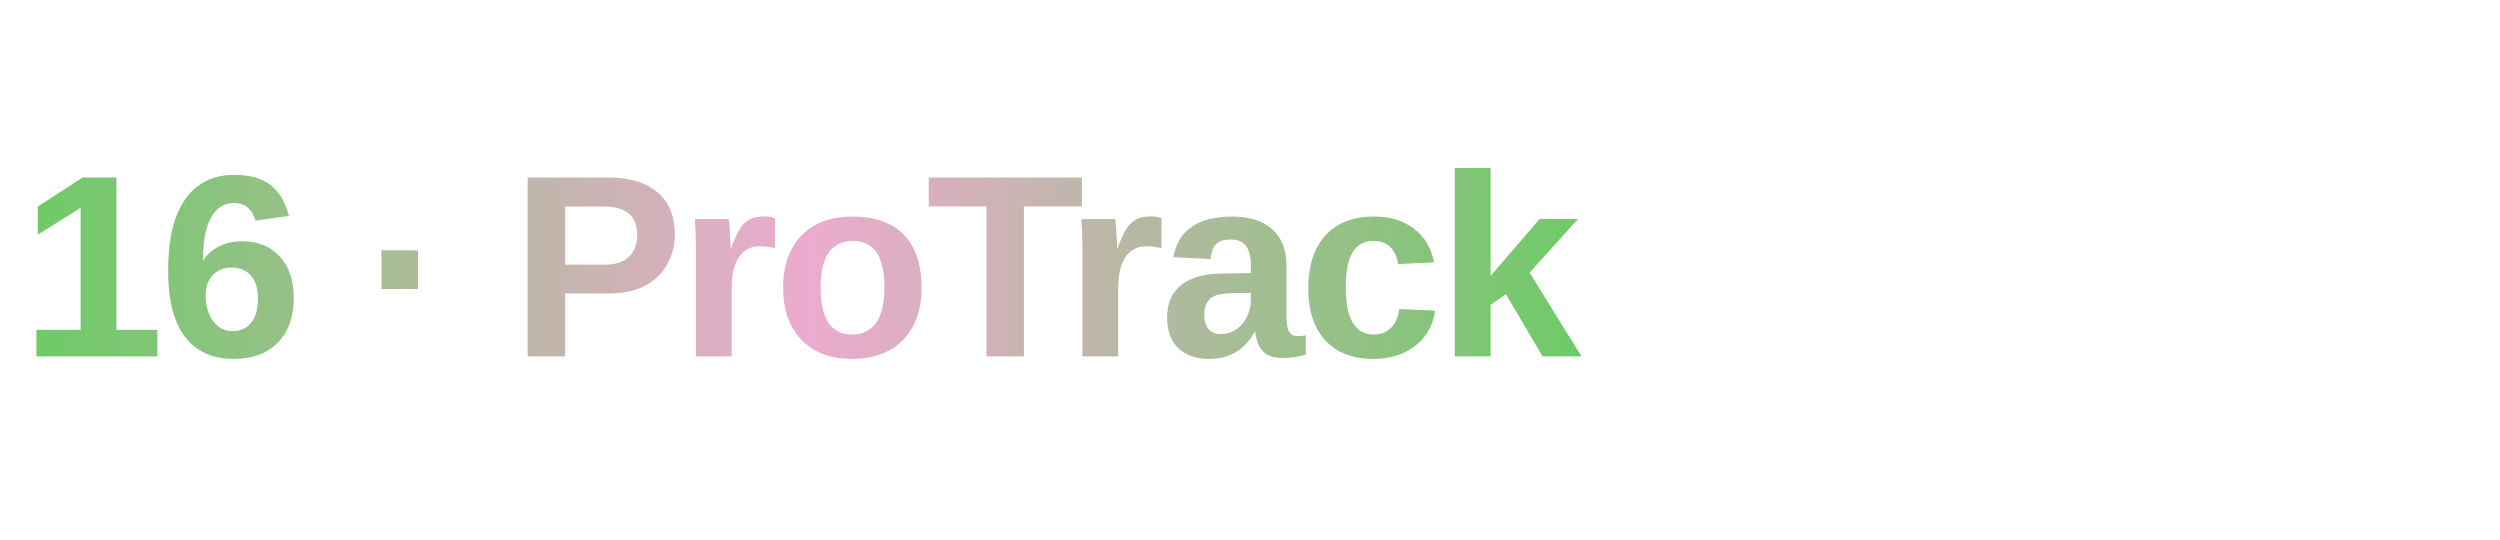
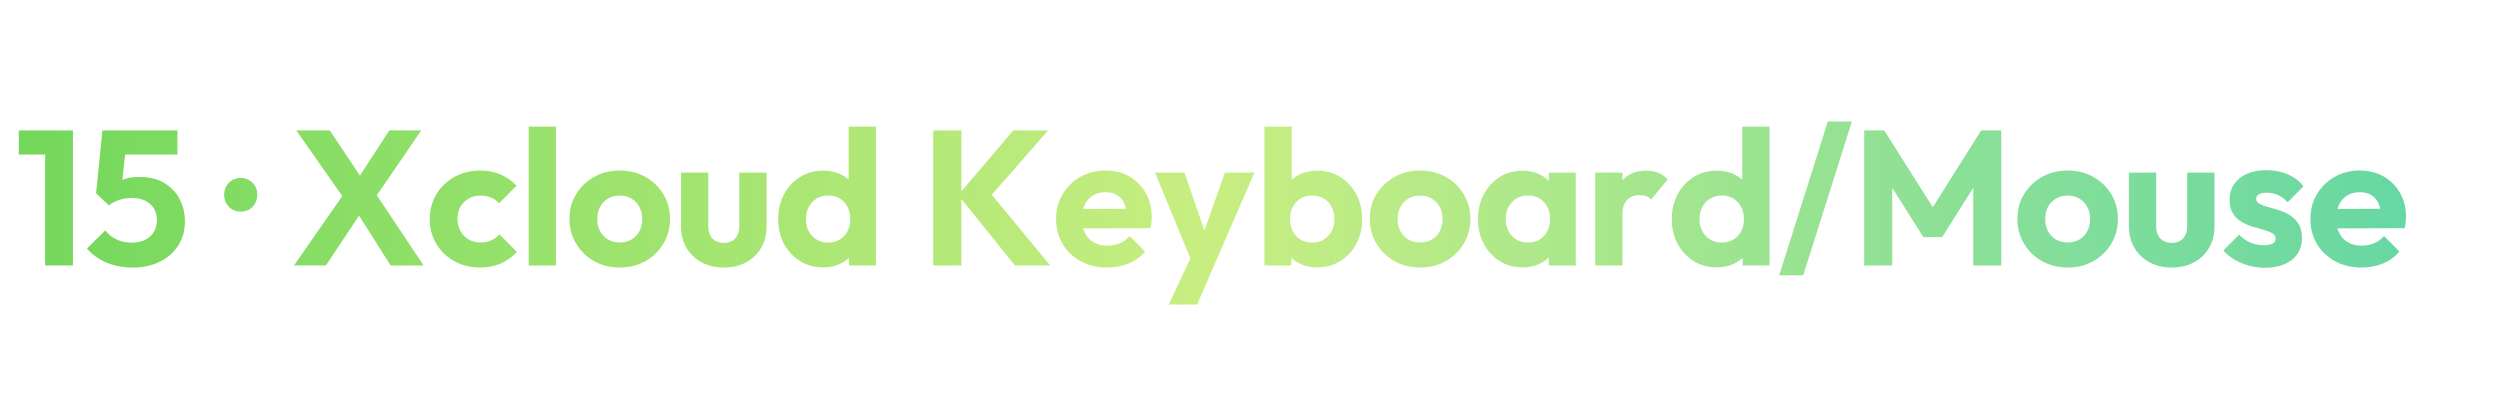
- <svg xmlns="http://www.w3.org/2000/svg" width="250" height="54" viewBox="0 0 250 54" role="img">
+ <svg xmlns="http://www.w3.org/2000/svg" width="339" height="54" viewBox="0 0 339 54" role="img">
  <defs>
-     <linearGradient id="ink" x1="0" x2="1">
-       <stop class="a" stop-color="#6CCB65" />
-       <stop offset=".5" stop-color="#ECABCF" />
-       <stop class="b" offset="1" stop-color="#6CCB65" />
+     <linearGradient id="ink">
+       <stop stop-color="#71D75B" />
+       <stop offset=".5" stop-color="#C8EE81" />
+       <stop offset="1" stop-color="#65D7A4" />
    </linearGradient>
  </defs>
-   <style>@keyframes hue{0%,100%{stop-color:#6CCB65}50%{stop-color:#8ED9ED}}@keyframes line{0%,100%{stroke-dashoffset:220;opacity:.4}50%{stroke-dashoffset:0;opacity:1}}.a{animation:hue 8s ease-in-out infinite}.b{animation:hue 8s ease-in-out -4s infinite}.line{animation:line 8s ease-in-out infinite}@media(prefers-reduced-motion:reduce){*{animation:none!important}}</style>
-   <text x="2" y="35.64" text-anchor="start" font-family="Segoe UI,Arial,sans-serif" font-size="26" font-weight="650" letter-spacing="-.6" fill="url(#ink)">16 · ProTrack</text>
-   <path class="line" d="M3 49h140" stroke="url(#ink)" stroke-width="1.5" stroke-dasharray="140 220" fill="none" />
+   <style>@keyframes lift{0%,100%{transform:translateY(0)}50%{transform:translateY(-1.5px)}}@keyframes line{0%,100%{stroke-dashoffset:220;opacity:.4}50%{stroke-dashoffset:0;opacity:1}}.lettering{animation:lift 7s ease-in-out infinite}.line{animation:line 9s ease-in-out infinite}@media(prefers-reduced-motion:reduce){*{animation:none!important}}</style>
+   <g class="lettering" aria-label="15 · Xcloud Keyboard/Mouse">
+     <path d="M6.121 36.0V17.683H9.888V36.0ZM2.549 20.956V17.683H9.628V20.956ZM17.971 36.279Q16.073 36.279 14.469 35.617Q12.865 34.953 11.792 33.699L14.288 31.232Q14.795 31.986 15.757 32.446Q16.719 32.906 17.86 32.906Q18.887 32.906 19.648 32.539Q20.408 32.172 20.844 31.484Q21.279 30.797 21.279 29.867Q21.279 28.905 20.847 28.233Q20.415 27.56 19.666 27.202Q18.916 26.845 17.977 26.845Q17.015 26.845 16.23 27.089Q15.445 27.332 14.763 27.852L15.026 25.434Q15.579 24.947 16.125 24.63Q16.671 24.313 17.34 24.155Q18.01 23.998 18.92 23.998Q20.931 23.998 22.298 24.823Q23.665 25.649 24.37 27.017Q25.075 28.385 25.075 30.033Q25.075 31.85 24.185 33.262Q23.294 34.674 21.702 35.477Q20.109 36.279 17.971 36.279ZM14.763 27.852 13.027 26.205 13.892 17.683H17.334L16.388 26.23ZM14.431 20.956 13.892 17.683H24.061V20.956ZM32.645 28.694Q31.667 28.694 31.031 28.033Q30.396 27.371 30.396 26.419Q30.396 25.439 31.031 24.787Q31.667 24.134 32.645 24.134Q33.623 24.134 34.254 24.787Q34.884 25.439 34.884 26.419Q34.884 27.371 34.254 28.033Q33.623 28.694 32.645 28.694ZM52.974 36.0 47.794 27.839H47.287L40.182 17.683H44.713L49.851 25.376H50.358L57.443 36.0ZM39.861 36.0 46.679 26.208 49.542 27.959 44.189 36.0ZM50.517 27.329 47.654 25.577 52.792 17.683H57.121ZM65.117 36.279Q63.183 36.279 61.624 35.421Q60.066 34.563 59.169 33.067Q58.272 31.57 58.272 29.711Q58.272 27.826 59.174 26.338Q60.076 24.849 61.639 23.986Q63.202 23.123 65.146 23.123Q66.621 23.123 67.863 23.648Q69.104 24.173 70.047 25.184L67.677 27.569Q67.209 27.046 66.574 26.785Q65.939 26.523 65.146 26.523Q64.245 26.523 63.543 26.926Q62.841 27.329 62.44 28.034Q62.039 28.739 62.039 29.692Q62.039 30.628 62.44 31.346Q62.841 32.064 63.548 32.472Q64.255 32.88 65.146 32.88Q65.968 32.88 66.613 32.599Q67.258 32.318 67.726 31.775L70.096 34.16Q69.124 35.2 67.877 35.74Q66.631 36.279 65.117 36.279ZM71.691 36.0V17.163H75.39V36.0ZM84.038 36.279Q82.111 36.279 80.566 35.409Q79.02 34.538 78.12 33.036Q77.22 31.535 77.22 29.675Q77.22 27.816 78.115 26.341Q79.011 24.866 80.556 23.995Q82.101 23.123 84.029 23.123Q85.972 23.123 87.513 23.986Q89.053 24.849 89.953 26.333Q90.854 27.816 90.854 29.675Q90.854 31.535 89.958 33.036Q89.063 34.538 87.522 35.409Q85.982 36.279 84.038 36.279ZM84.029 32.88Q84.939 32.88 85.631 32.477Q86.323 32.074 86.705 31.348Q87.087 30.621 87.087 29.685Q87.087 28.749 86.692 28.039Q86.297 27.329 85.618 26.926Q84.939 26.523 84.029 26.523Q83.145 26.523 82.452 26.931Q81.76 27.339 81.373 28.049Q80.987 28.759 80.987 29.695Q80.987 30.621 81.373 31.348Q81.76 32.074 82.452 32.477Q83.145 32.88 84.029 32.88ZM98.15 36.279Q96.463 36.279 95.147 35.568Q93.831 34.856 93.088 33.599Q92.346 32.342 92.346 30.707V23.403H96.044V30.644Q96.044 31.361 96.293 31.873Q96.542 32.386 97.021 32.662Q97.5 32.938 98.156 32.938Q99.135 32.938 99.691 32.333Q100.246 31.728 100.246 30.644V23.403H103.945V30.706Q103.945 32.363 103.207 33.618Q102.469 34.872 101.164 35.576Q99.859 36.279 98.15 36.279ZM111.644 36.26Q109.876 36.26 108.493 35.402Q107.109 34.545 106.315 33.066Q105.521 31.587 105.521 29.714Q105.521 27.825 106.314 26.345Q107.107 24.866 108.489 24.004Q109.87 23.143 111.644 23.143Q112.967 23.143 114.038 23.666Q115.109 24.19 115.783 25.109Q116.458 26.029 116.526 27.206V32.1Q116.458 33.276 115.791 34.221Q115.125 35.165 114.046 35.712Q112.967 36.26 111.644 36.26ZM112.288 32.893Q113.198 32.893 113.867 32.487Q114.537 32.082 114.917 31.363Q115.297 30.644 115.297 29.701Q115.297 28.753 114.92 28.041Q114.543 27.329 113.871 26.919Q113.198 26.51 112.306 26.51Q111.414 26.51 110.739 26.921Q110.064 27.332 109.671 28.051Q109.278 28.77 109.278 29.701Q109.278 30.634 109.664 31.355Q110.049 32.076 110.735 32.484Q111.421 32.893 112.288 32.893ZM118.775 36.0H115.125V32.617L115.697 29.546L115.076 26.5V17.163H118.775ZM137.632 36.0 129.939 26.452 137.401 17.683H142.14L133.781 27.206V25.558L142.409 36.0ZM126.546 36.0V17.683H130.365V36.0ZM150.151 36.279Q148.143 36.279 146.575 35.434Q145.006 34.59 144.106 33.093Q143.206 31.596 143.206 29.701Q143.206 27.816 144.088 26.333Q144.971 24.849 146.493 23.986Q148.016 23.123 149.898 23.123Q151.737 23.123 153.149 23.934Q154.561 24.745 155.368 26.169Q156.173 27.592 156.173 29.416Q156.173 29.757 156.135 30.121Q156.095 30.485 155.998 30.943L145.267 30.972V28.34L154.36 28.311L152.806 29.412Q152.774 28.307 152.438 27.571Q152.101 26.835 151.469 26.448Q150.837 26.062 149.904 26.062Q148.929 26.062 148.211 26.5Q147.493 26.939 147.104 27.74Q146.716 28.541 146.716 29.663Q146.716 30.794 147.13 31.614Q147.545 32.435 148.315 32.872Q149.085 33.309 150.135 33.309Q151.077 33.309 151.848 32.986Q152.618 32.662 153.19 32.012L155.283 34.112Q154.353 35.188 153.034 35.733Q151.714 36.279 150.151 36.279ZM161.848 36.081 156.625 23.403H160.62L164.006 33.273H162.599L166.096 23.403H170.097L164.591 36.081ZM158.481 41.297 162.297 33.16 164.591 36.081 162.336 41.297ZM178.586 36.26Q177.263 36.26 176.184 35.712Q175.105 35.165 174.444 34.221Q173.782 33.276 173.704 32.1V27.206Q173.782 26.029 174.452 25.109Q175.121 24.19 176.201 23.666Q177.28 23.143 178.586 23.143Q180.354 23.143 181.738 24.004Q183.123 24.866 183.916 26.349Q184.709 27.833 184.709 29.718Q184.709 31.587 183.916 33.065Q183.123 34.544 181.738 35.402Q180.354 36.26 178.586 36.26ZM171.456 36.0V17.163H175.154V26.5L174.533 29.546L175.105 32.617V36.0ZM177.942 32.893Q178.827 32.893 179.502 32.485Q180.178 32.077 180.565 31.356Q180.952 30.634 180.952 29.701Q180.952 28.769 180.565 28.047Q180.178 27.326 179.498 26.918Q178.817 26.51 177.933 26.51Q177.049 26.51 176.365 26.918Q175.68 27.326 175.307 28.042Q174.933 28.759 174.933 29.701Q174.933 30.644 175.312 31.366Q175.69 32.087 176.374 32.49Q177.059 32.893 177.942 32.893ZM192.565 36.279Q190.637 36.279 189.092 35.409Q187.547 34.538 186.646 33.036Q185.746 31.535 185.746 29.675Q185.746 27.816 186.641 26.341Q187.537 24.866 189.082 23.995Q190.628 23.123 192.555 23.123Q194.498 23.123 196.039 23.986Q197.579 24.849 198.48 26.333Q199.38 27.816 199.38 29.675Q199.38 31.535 198.484 33.036Q197.589 34.538 196.048 35.409Q194.508 36.279 192.565 36.279ZM192.555 32.88Q193.465 32.88 194.157 32.477Q194.849 32.074 195.231 31.348Q195.613 30.621 195.613 29.685Q195.613 28.749 195.218 28.039Q194.823 27.329 194.144 26.926Q193.465 26.523 192.555 26.523Q191.671 26.523 190.979 26.931Q190.286 27.339 189.9 28.049Q189.513 28.759 189.513 29.695Q189.513 30.621 189.9 31.348Q190.286 32.074 190.979 32.477Q191.671 32.88 192.555 32.88ZM206.459 36.26Q204.73 36.26 203.36 35.402Q201.99 34.544 201.202 33.065Q200.414 31.587 200.414 29.718Q200.414 27.833 201.202 26.349Q201.99 24.866 203.36 24.004Q204.73 23.143 206.459 23.143Q207.772 23.143 208.818 23.666Q209.865 24.19 210.51 25.109Q211.155 26.029 211.223 27.206V32.197Q211.155 33.374 210.518 34.294Q209.881 35.214 208.826 35.737Q207.772 36.26 206.459 36.26ZM207.18 32.893Q208.532 32.893 209.361 31.998Q210.19 31.102 210.19 29.701Q210.19 28.759 209.816 28.042Q209.442 27.326 208.766 26.918Q208.09 26.51 207.19 26.51Q206.306 26.51 205.63 26.918Q204.954 27.326 204.562 28.047Q204.171 28.769 204.171 29.701Q204.171 30.634 204.557 31.356Q204.944 32.077 205.625 32.485Q206.306 32.893 207.18 32.893ZM210.017 36.0V32.617L210.589 29.546L210.017 26.5V23.403H213.667V36.0ZM216.31 36.0V23.403H220.008V36.0ZM220.008 29.068 218.503 27.969Q218.874 25.71 220.024 24.427Q221.175 23.143 223.248 23.143Q224.165 23.143 224.875 23.432Q225.585 23.721 226.138 24.339L223.895 27.062Q223.616 26.757 223.223 26.606Q222.83 26.455 222.316 26.455Q221.276 26.455 220.642 27.099Q220.008 27.743 220.008 29.068ZM232.816 36.26Q231.048 36.26 229.665 35.402Q228.281 34.545 227.487 33.066Q226.694 31.587 226.694 29.714Q226.694 27.825 227.487 26.345Q228.28 24.866 229.661 24.004Q231.042 23.143 232.816 23.143Q234.139 23.143 235.21 23.666Q236.281 24.19 236.955 25.109Q237.63 26.029 237.698 27.206V32.1Q237.63 33.276 236.964 34.221Q236.297 35.165 235.218 35.712Q234.139 36.26 232.816 36.26ZM233.46 32.893Q234.37 32.893 235.039 32.487Q235.709 32.082 236.089 31.363Q236.47 30.644 236.47 29.701Q236.47 28.753 236.092 28.041Q235.715 27.329 235.043 26.919Q234.37 26.51 233.478 26.51Q232.586 26.51 231.911 26.921Q231.236 27.332 230.843 28.051Q230.451 28.77 230.451 29.701Q230.451 30.634 230.836 31.355Q231.221 32.076 231.907 32.484Q232.593 32.893 233.46 32.893ZM239.947 36.0H236.297V32.617L236.869 29.546L236.249 26.5V17.163H239.947ZM241.257 37.333 247.854 16.468H251.117L244.52 37.333ZM252.788 36.0V17.683H255.502L262.814 29.25H261.355L268.658 17.683H271.372V36.0H267.572V24.163L268.278 24.355L263.354 32.152H260.806L255.892 24.355L256.587 24.163V36.0ZM280.374 36.279Q278.447 36.279 276.902 35.409Q275.356 34.538 274.456 33.036Q273.556 31.535 273.556 29.675Q273.556 27.816 274.451 26.341Q275.347 24.866 276.892 23.995Q278.437 23.123 280.365 23.123Q282.308 23.123 283.849 23.986Q285.389 24.849 286.289 26.333Q287.19 27.816 287.19 29.675Q287.19 31.535 286.294 33.036Q285.399 34.538 283.858 35.409Q282.318 36.279 280.374 36.279ZM280.365 32.88Q281.275 32.88 281.967 32.477Q282.659 32.074 283.041 31.348Q283.423 30.621 283.423 29.685Q283.423 28.749 283.028 28.039Q282.633 27.329 281.954 26.926Q281.275 26.523 280.365 26.523Q279.481 26.523 278.788 26.931Q278.096 27.339 277.709 28.049Q277.323 28.759 277.323 29.695Q277.323 30.621 277.709 31.348Q278.096 32.074 278.788 32.477Q279.481 32.88 280.365 32.88ZM294.486 36.279Q292.799 36.279 291.483 35.568Q290.167 34.856 289.424 33.599Q288.682 32.342 288.682 30.707V23.403H292.38V30.644Q292.38 31.361 292.629 31.873Q292.878 32.386 293.357 32.662Q293.836 32.938 294.492 32.938Q295.471 32.938 296.027 32.333Q296.582 31.728 296.582 30.644V23.403H300.281V30.706Q300.281 32.363 299.543 33.618Q298.805 34.872 297.5 35.576Q296.195 36.279 294.486 36.279ZM307.1 36.309Q306.001 36.309 304.952 36.021Q303.902 35.733 303.013 35.212Q302.124 34.69 301.487 33.972L303.629 31.801Q304.269 32.506 305.124 32.878Q305.978 33.251 307.005 33.251Q307.772 33.251 308.174 33.028Q308.575 32.805 308.575 32.386Q308.575 31.892 308.122 31.629Q307.668 31.366 306.957 31.169Q306.245 30.972 305.455 30.733Q304.666 30.495 303.949 30.082Q303.232 29.669 302.784 28.943Q302.335 28.216 302.335 27.069Q302.335 25.863 302.943 24.971Q303.551 24.079 304.665 23.577Q305.78 23.075 307.298 23.075Q308.874 23.075 310.192 23.622Q311.51 24.17 312.349 25.265L310.197 27.436Q309.612 26.741 308.881 26.437Q308.149 26.133 307.386 26.133Q306.664 26.133 306.299 26.349Q305.933 26.565 305.933 26.952Q305.933 27.384 306.381 27.631Q306.83 27.878 307.542 28.067Q308.253 28.255 309.038 28.507Q309.823 28.759 310.535 29.203Q311.247 29.646 311.695 30.381Q312.144 31.115 312.144 32.288Q312.144 34.138 310.782 35.223Q309.42 36.309 307.1 36.309ZM320.233 36.279Q318.225 36.279 316.657 35.434Q315.089 34.59 314.188 33.093Q313.288 31.596 313.288 29.701Q313.288 27.816 314.17 26.333Q315.053 24.849 316.575 23.986Q318.098 23.123 319.98 23.123Q321.819 23.123 323.231 23.934Q324.643 24.745 325.449 26.169Q326.255 27.592 326.255 29.416Q326.255 29.757 326.216 30.121Q326.178 30.485 326.08 30.943L315.349 30.972V28.34L324.442 28.311L322.888 29.412Q322.856 28.307 322.52 27.571Q322.183 26.835 321.551 26.448Q320.919 26.062 319.986 26.062Q319.011 26.062 318.293 26.5Q317.575 26.939 317.186 27.74Q316.798 28.541 316.798 29.663Q316.798 30.794 317.212 31.614Q317.627 32.435 318.397 32.872Q319.167 33.309 320.217 33.309Q321.159 33.309 321.93 32.986Q322.7 32.662 323.272 32.012L325.365 34.112Q324.435 35.188 323.116 35.733Q321.796 36.279 320.233 36.279Z" fill="url(#ink)" />
+   </g>
+   <path class="line" d="M3 49h140" fill="none" stroke="url(#ink)" stroke-width="1.5" stroke-dasharray="140 220" />
</svg>
